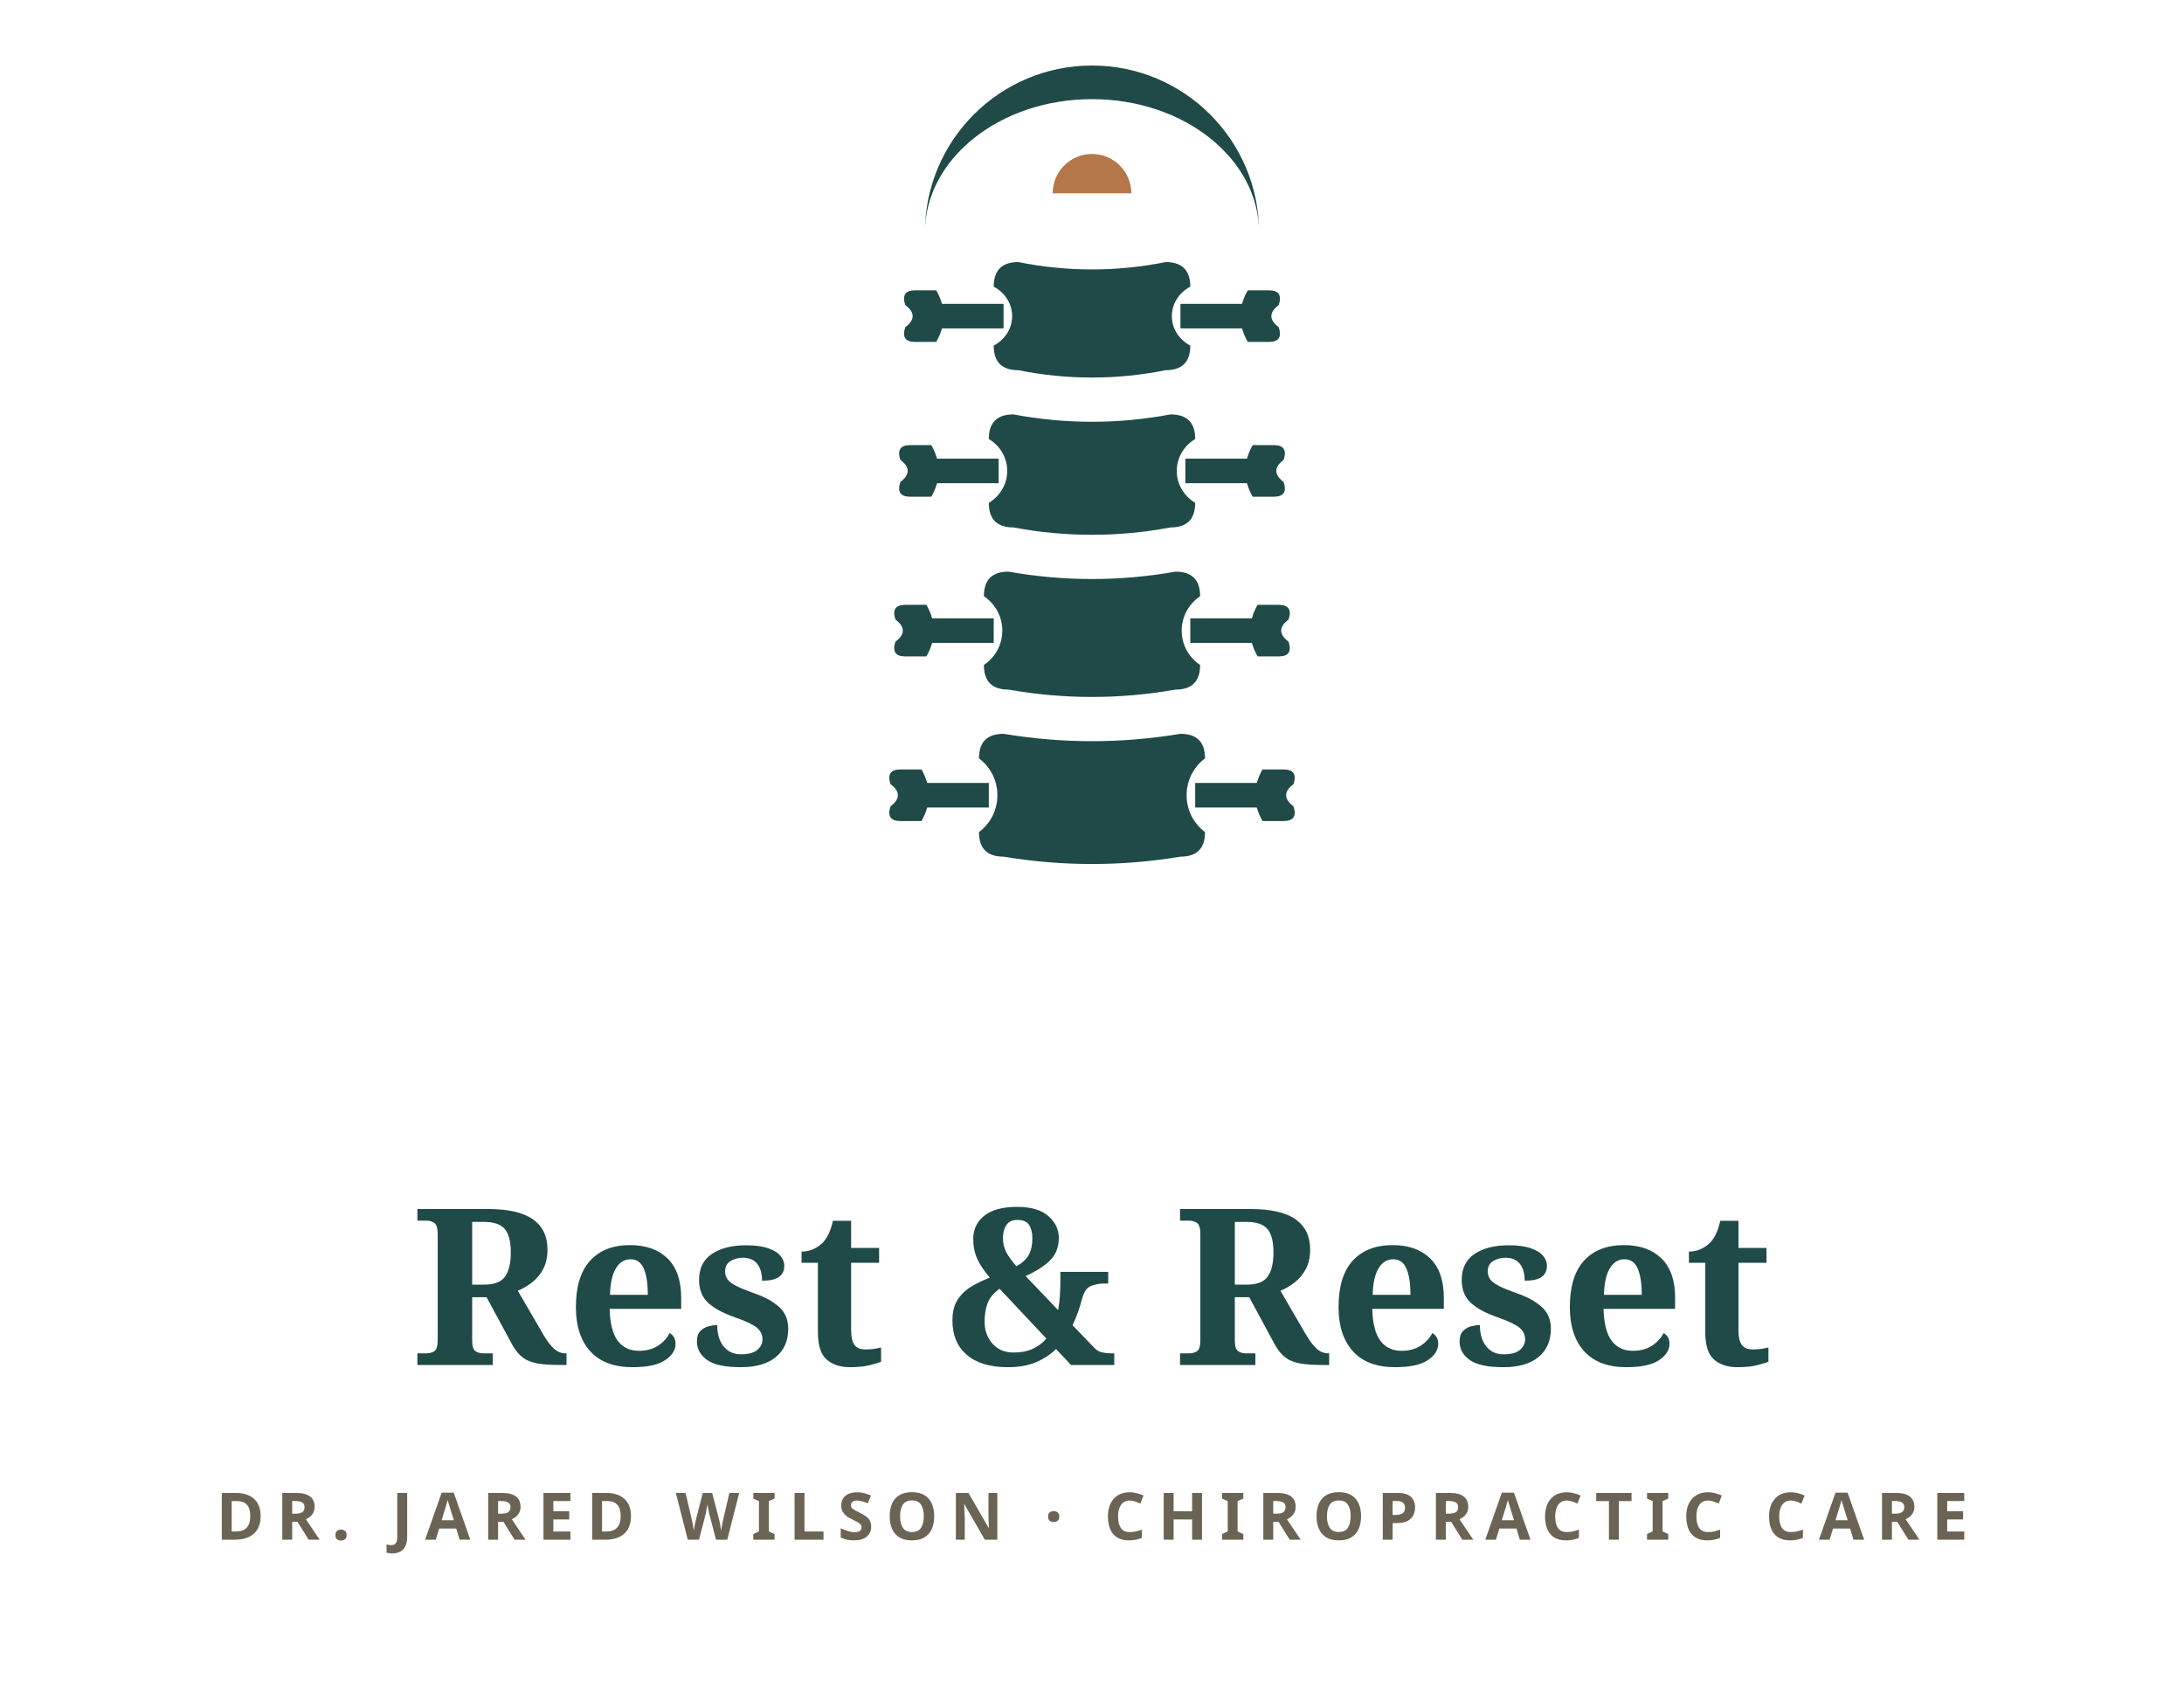
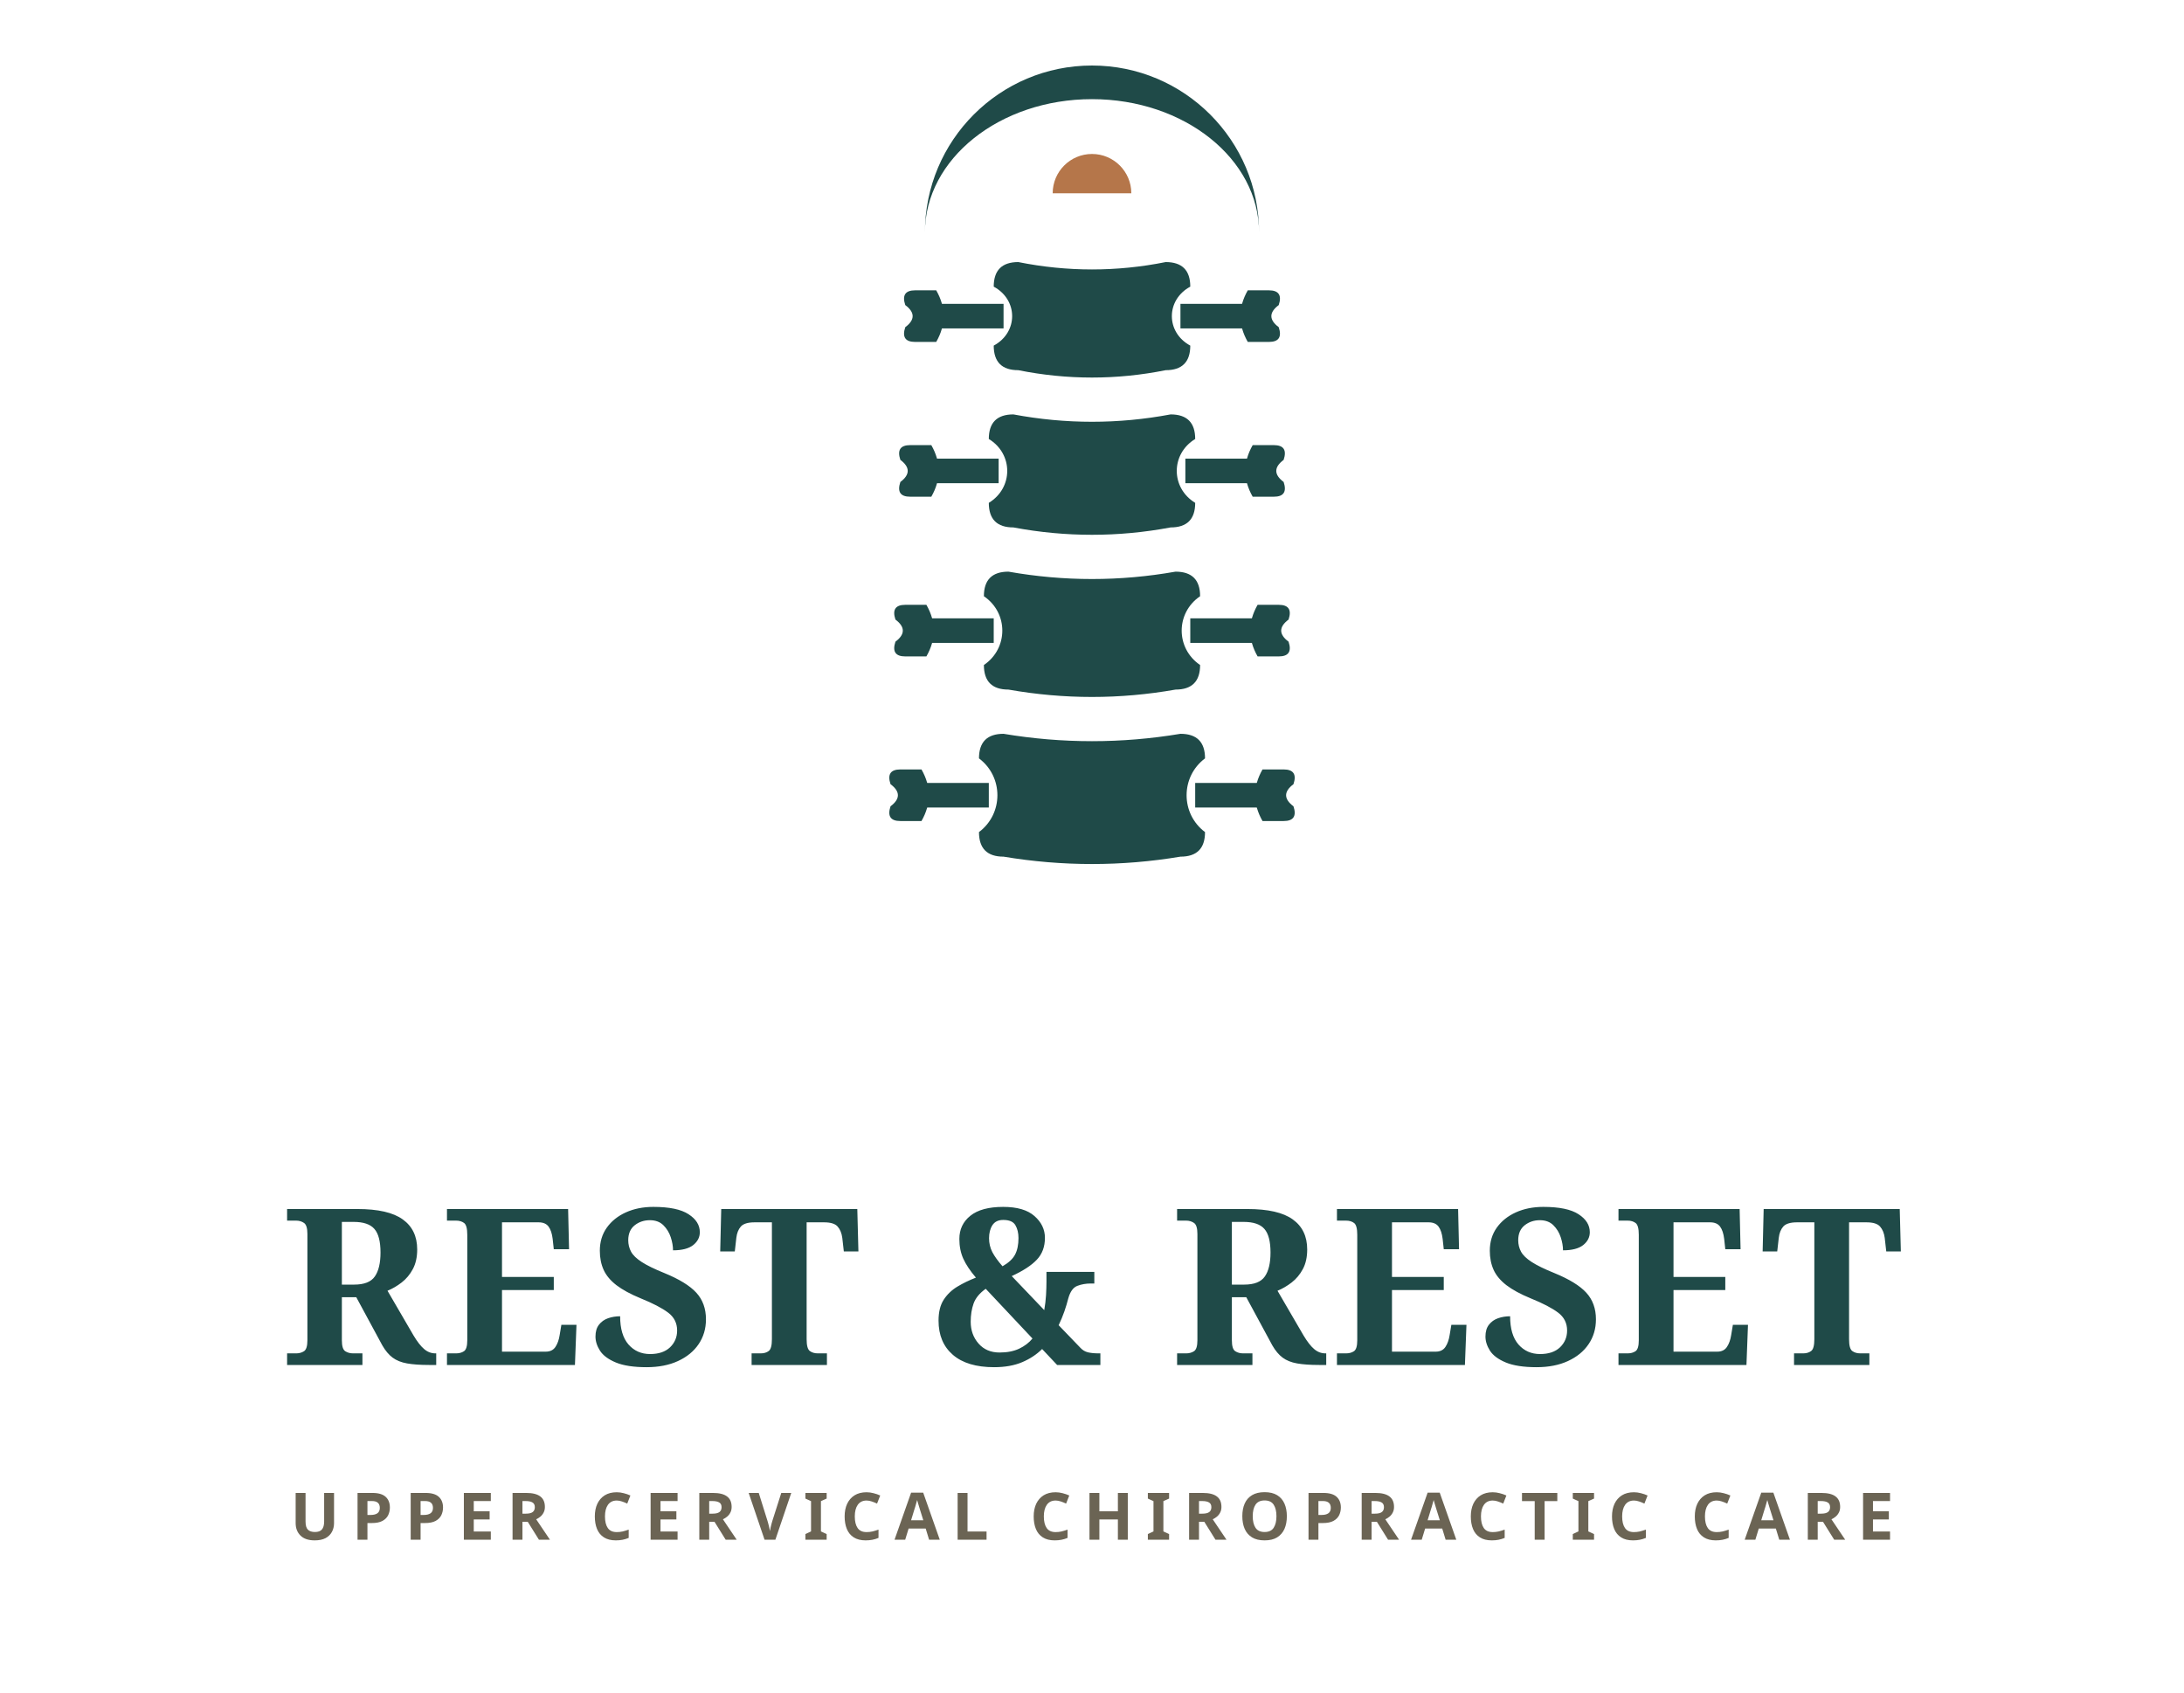
<svg xmlns="http://www.w3.org/2000/svg" viewBox="0 0 400 310">
  <g transform="translate(110 -6) scale(0.9)">
    <g fill="#1F4A48" color="#1F4A48">
      <path d="M66,54 A34,34 0 0 1 134,54 A31.3,25 0 0 0 66,54 Z" />
      <path fill="#B5764A" d="M92,46 A8,8 0 0 1 108,46 Z" />
      <path d="M85,60 Q100,63 115,60 Q120,60 120,65 C115,67.7 115,74.3 120,77 Q120,82 115,82 Q100,85 85,82 Q80,82 80,77 C85,74.3 85,67.7 80,65 Q80,60 85,60 Z" />
      <rect x="64.8" y="68.5" width="17.2" height="5" />
      <path d="M68.3,65.75 H64 Q61,65.75 62,68.75 Q65,71 62,73.25 Q61,76.25 64,76.25 H68.3 Q71.3,71 68.3,65.75 Z" />
      <rect x="118" y="68.5" width="17.2" height="5" />
      <path d="M131.7,65.75 H136 Q139,65.75 138,68.75 Q135,71 138,73.25 Q139,76.25 136,76.25 H131.7 Q128.7,71 131.7,65.75 Z" />
      <path d="M84,91 Q100,94 116,91 Q121,91 121,96 C116,99.05 116,105.95 121,109 Q121,114 116,114 Q100,117 84,114 Q79,114 79,109 C84,105.95 84,99.05 79,96 Q79,91 84,91 Z" />
      <rect x="63.8" y="100" width="17.2" height="5" />
      <path d="M67.3,97.25 H63 Q60,97.25 61,100.25 Q64,102.5 61,104.75 Q60,107.75 63,107.75 H67.3 Q70.3,102.5 67.3,97.25 Z" />
      <rect x="119" y="100" width="17.2" height="5" />
      <path d="M132.7,97.25 H137 Q140,97.25 139,100.25 Q136,102.5 139,104.75 Q140,107.75 137,107.75 H132.7 Q129.7,102.5 132.7,97.25 Z" />
      <path d="M83,123 Q100,126 117,123 Q122,123 122,128 C117,131.4 117,138.6 122,142 Q122,147 117,147 Q100,150 83,147 Q78,147 78,142 C83,138.6 83,131.4 78,128 Q78,123 83,123 Z" />
      <rect x="62.8" y="132.5" width="17.2" height="5" />
      <path d="M66.3,129.75 H62 Q59,129.75 60,132.75 Q63,135 60,137.25 Q59,140.25 62,140.25 H66.3 Q69.3,135 66.3,129.75 Z" />
      <rect x="120" y="132.5" width="17.2" height="5" />
      <path d="M133.7,129.75 H138 Q141,129.75 140,132.75 Q137,135 140,137.25 Q141,140.25 138,140.25 H133.7 Q130.7,135 133.7,129.75 Z" />
      <path d="M82,156 Q100,159 118,156 Q123,156 123,161 C118,164.75 118,172.25 123,176 Q123,181 118,181 Q100,184 82,181 Q77,181 77,176 C82,172.25 82,164.75 77,161 Q77,156 82,156 Z" />
      <rect x="61.8" y="166" width="17.2" height="5" />
      <path d="M65.3,163.25 H61 Q58,163.25 59,166.25 Q62,168.5 59,170.75 Q58,173.75 61,173.75 H65.3 Q68.3,168.5 65.3,163.25 Z" />
      <rect x="121" y="166" width="17.2" height="5" />
      <path d="M134.7,163.25 H139 Q142,163.25 141,166.25 Q138,168.5 141,170.75 Q142,173.75 139,173.75 H134.7 Q131.7,168.5 134.7,163.25 Z" />
    </g>
  </g>
-   <text x="200" y="250" text-anchor="middle" font-family="Lora, Georgia, serif" font-weight="600" font-size="40" fill="#1F4A48">Rest &amp; Reset</text>
-   <text x="200" y="282" text-anchor="middle" font-family="Archivo, sans-serif" font-weight="600" font-size="12" letter-spacing="2.2" fill="#6B6454">DR. JARED WILSON · CHIROPRACTIC CARE</text>
+   <text x="200" y="250" text-anchor="middle" font-family="Lora, Georgia, serif" font-weight="600" font-size="40" letter-spacing="1" fill="#1F4A48">REST &amp; RESET</text>
+   <text x="200" y="282" text-anchor="middle" font-family="Archivo, sans-serif" font-weight="600" font-size="12" letter-spacing="2.2" fill="#6B6454">UPPER CERVICAL CHIROPRACTIC CARE</text>
</svg>
